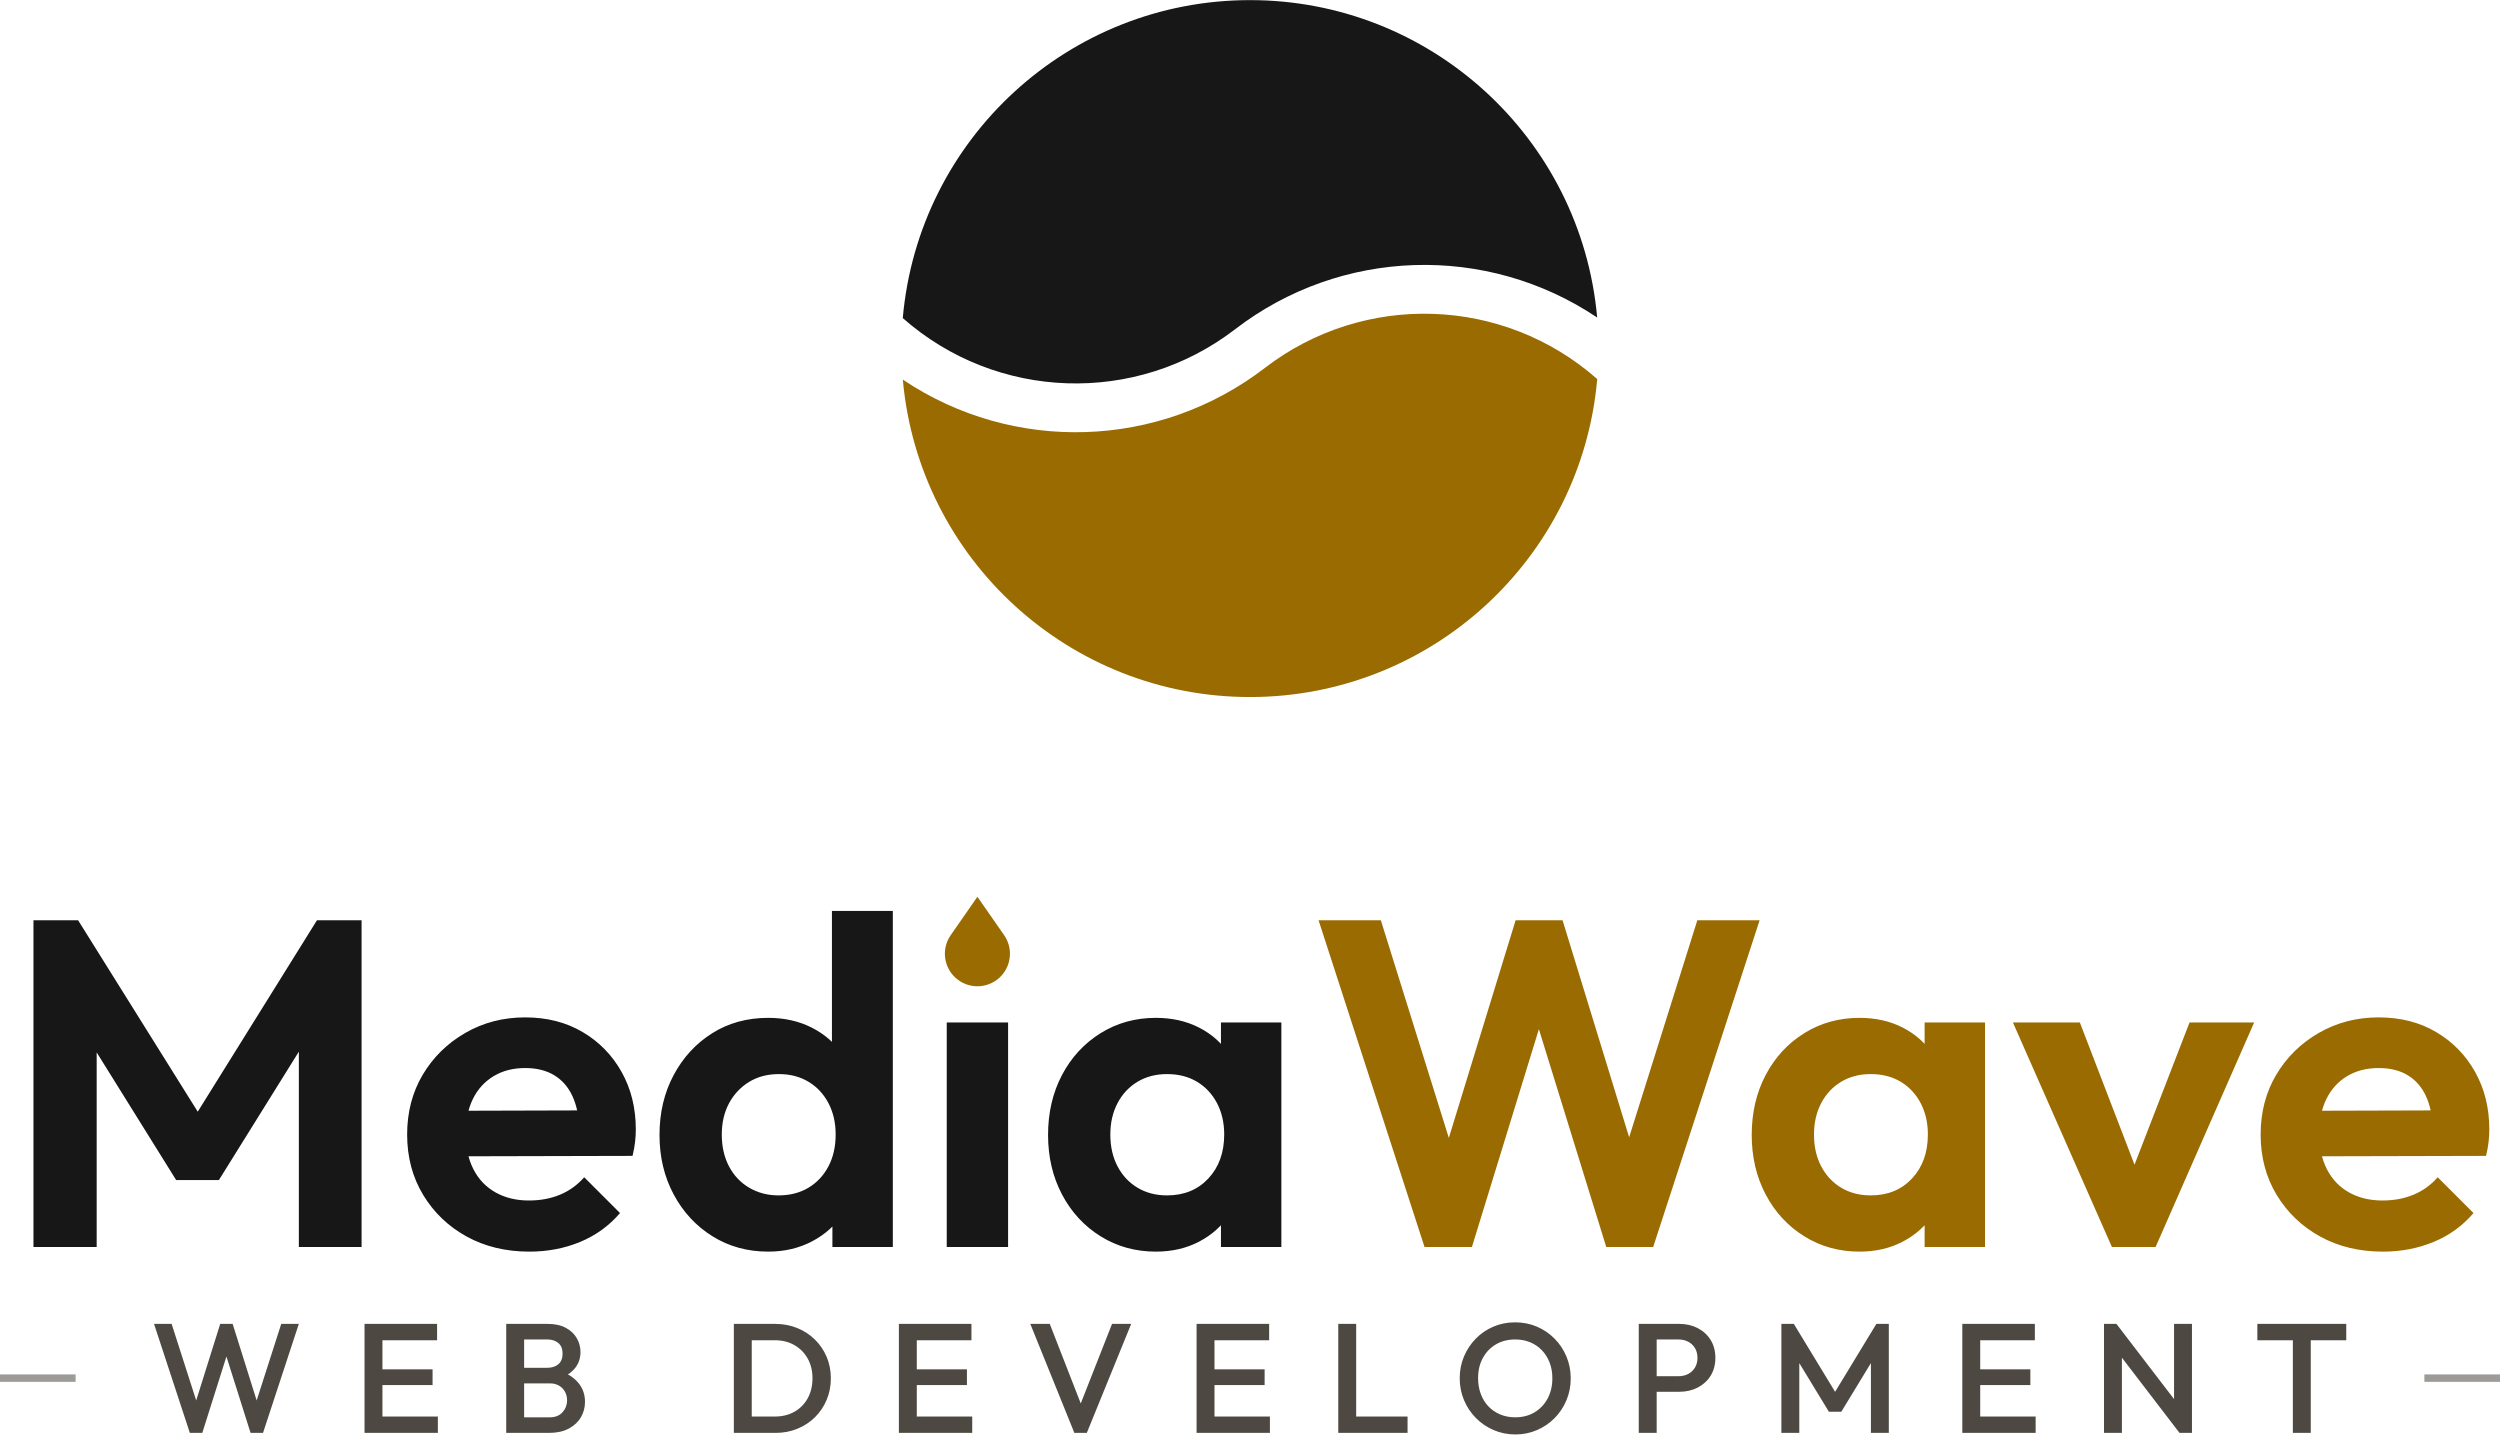
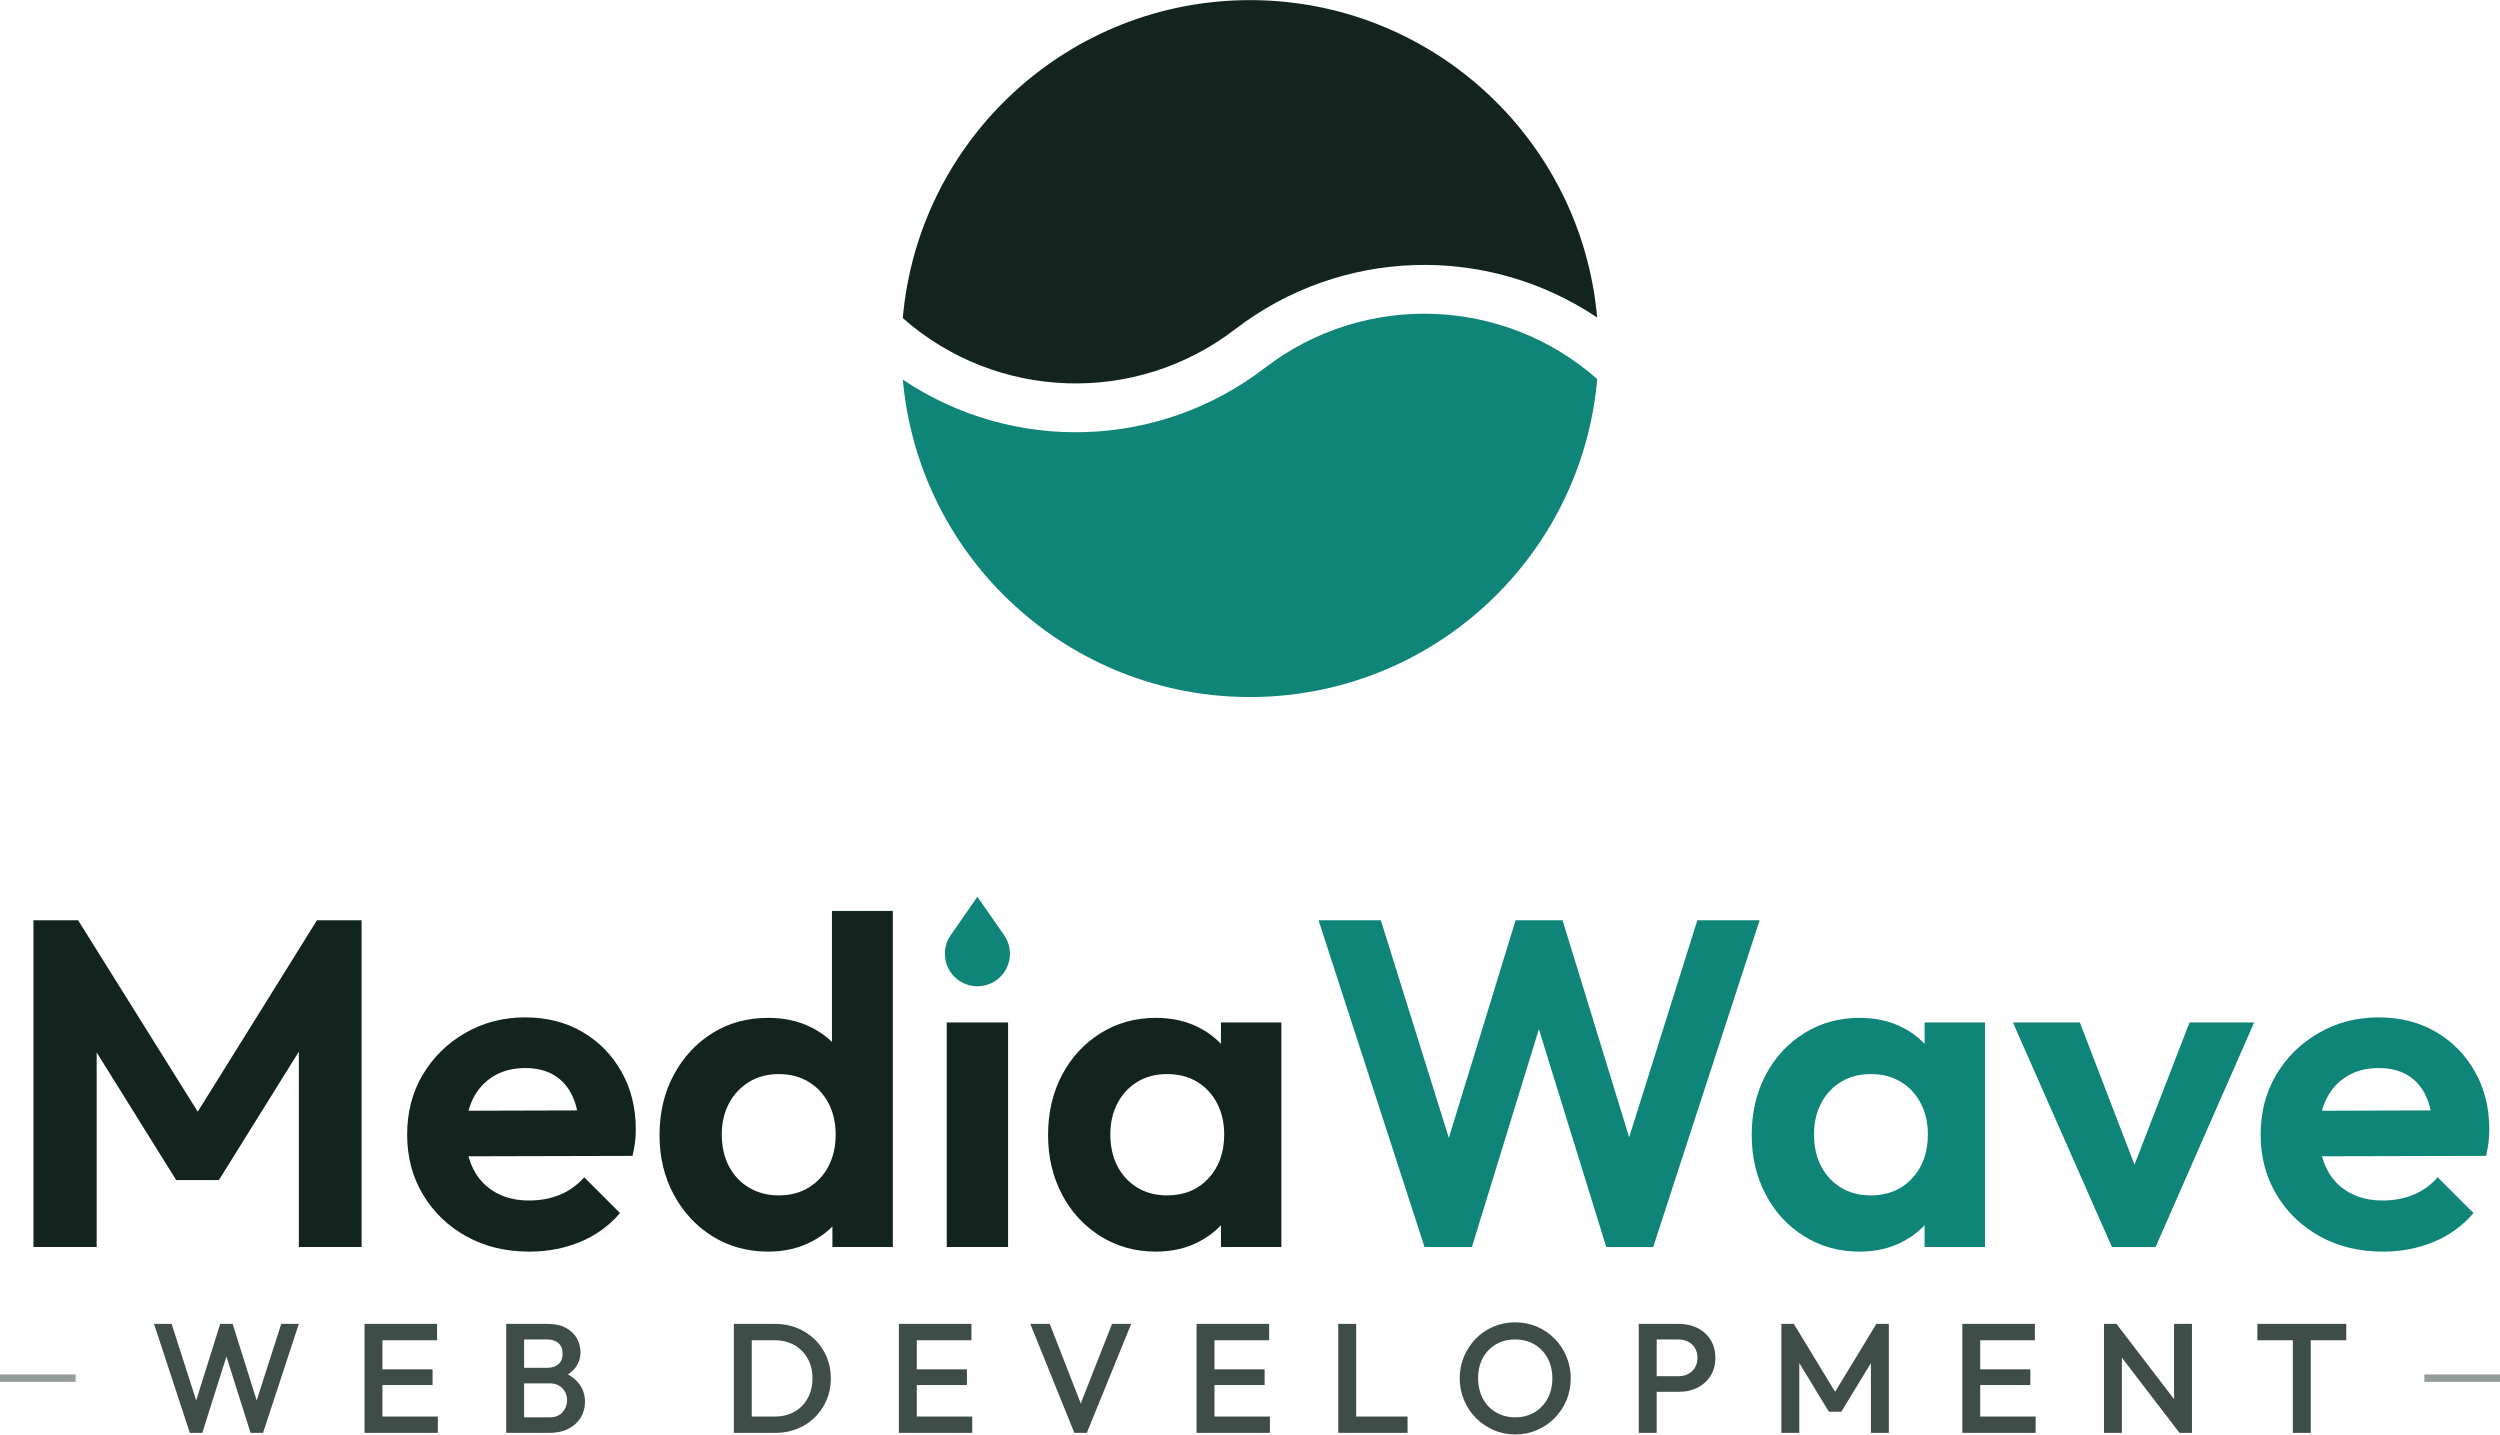
<svg xmlns="http://www.w3.org/2000/svg" viewBox="0 -268.3 537.9 308.7" role="img" aria-labelledby="mw-t mw-d">
  <defs>
-     <style>.a{fill:#171717}.b{fill:#9A6B00}.t{fill:#4D4942}.l{fill:none;stroke:#4D4942;stroke-width:1.6;stroke-opacity:0.55}</style>
+     <style>.a{fill:#13241F}.b{fill:#0F8478}.t{fill:#3F4D48}.l{fill:none;stroke:#3F4D48;stroke-width:1.6;stroke-opacity:0.55}</style>
  </defs>
  <path class="a" d="M194.24 -199.86A56.27 56.27 0 0 0 265.75 -197.46A66.77 66.77 0 0 1 343.65 -199.98A75 75 0 0 0 194.24 -199.86Z" />
  <path class="b" d="M194.25 -186.62A66.77 66.77 0 0 0 272.15 -189.14A56.27 56.27 0 0 1 343.66 -186.74A75 75 0 0 1 194.25 -186.62Z" />
  <g transform="translate(0 0)">
    <path class="a" d="M20.80 0L7.20 0L7.20-70.30L16.80-70.30L45.30-24.70L39.80-24.70L68.20-70.30L77.80-70.30L77.80 0L64.30 0L64.30-47L66.90-46.20L47.10-14.40L37.90-14.40L18.10-46.20L20.80-47L20.80 0ZM113.90 1L113.90 1Q106.30 1 100.40-2.25Q94.50-5.50 91.05-11.20Q87.60-16.90 87.60-24.20L87.60-24.20Q87.60-31.40 90.95-37.05Q94.30-42.70 100.10-46.05Q105.90-49.40 113-49.40L113-49.40Q120-49.40 125.35-46.25Q130.70-43.10 133.75-37.65Q136.80-32.20 136.80-25.30L136.80-25.30Q136.80-24 136.65-22.65Q136.50-21.30 136.10-19.60L136.10-19.60L95.50-19.50L95.50-29.30L130-29.40L124.70-25.30Q124.50-29.60 123.15-32.50Q121.80-35.40 119.25-36.95Q116.70-38.50 113-38.50L113-38.50Q109.10-38.50 106.20-36.75Q103.30-35 101.75-31.85Q100.20-28.70 100.20-24.40L100.20-24.40Q100.20-20 101.85-16.75Q103.50-13.50 106.60-11.75Q109.70-10 113.80-10L113.80-10Q117.50-10 120.50-11.25Q123.50-12.50 125.70-15L125.70-15L133.40-7.30Q129.90-3.20 124.85-1.10Q119.80 1 113.90 1ZM165.30 1L165.30 1Q158.60 1 153.30-2.30Q148-5.60 144.95-11.30Q141.90-17 141.90-24.10L141.90-24.10Q141.90-31.30 144.95-37Q148-42.70 153.25-46Q158.50-49.30 165.30-49.30L165.30-49.30Q170.50-49.30 174.65-47.20Q178.80-45.10 181.35-41.35Q183.90-37.60 184.10-32.90L184.10-32.90L184.10-15.70Q183.90-11 181.40-7.20Q178.90-3.40 174.70-1.20Q170.50 1 165.30 1ZM167.50-11.10L167.50-11.10Q171.20-11.10 173.95-12.75Q176.70-14.40 178.25-17.35Q179.80-20.30 179.80-24.20L179.80-24.20Q179.80-28 178.25-30.95Q176.70-33.90 173.95-35.55Q171.20-37.20 167.60-37.20L167.60-37.20Q163.90-37.20 161.15-35.50Q158.40-33.80 156.85-30.90Q155.30-28 155.30-24.20L155.30-24.20Q155.30-20.30 156.85-17.35Q158.40-14.40 161.20-12.75Q164-11.10 167.50-11.10ZM192.10-72.30L192.10 0L179.10 0L179.10-13L181.20-24.80L179-36.40L179-72.30L192.10-72.30ZM216.90 0L203.70 0L203.70-48.30L216.90-48.30L216.90 0ZM248.70 1L248.70 1Q242.10 1 236.80-2.30Q231.50-5.60 228.50-11.30Q225.50-17 225.50-24.10L225.50-24.10Q225.50-31.30 228.50-37Q231.50-42.70 236.80-46Q242.10-49.30 248.70-49.30L248.70-49.30Q253.90-49.30 258-47.20Q262.10-45.10 264.55-41.35Q267-37.60 267.20-32.90L267.20-32.90L267.20-15.50Q267-10.70 264.55-7Q262.10-3.30 258-1.15Q253.90 1 248.70 1ZM251.10-11.10L251.10-11.10Q256.60-11.10 260-14.75Q263.40-18.40 263.40-24.20L263.40-24.20Q263.40-28 261.85-30.95Q260.30-33.90 257.55-35.55Q254.80-37.20 251.10-37.20L251.10-37.20Q247.50-37.20 244.75-35.55Q242.00-33.90 240.45-30.95Q238.90-28 238.90-24.20L238.90-24.20Q238.90-20.30 240.45-17.35Q242.00-14.40 244.75-12.75Q247.50-11.10 251.10-11.10ZM275.70 0L262.70 0L262.70-13L264.80-24.80L262.70-36.40L262.70-48.30L275.70-48.30L275.70 0Z" />
    <path class="b" d="M210.3 -75.35L216.04 -67.1A7 7 0 1 1 204.56 -67.1Z" />
    <path class="b" transform="translate(281.5 0)" d="M35.20 0L25 0L2.20-70.30L15.60-70.30L32.50-16.20L28-16.20L44.60-70.30L54.70-70.30L71.30-16.20L66.70-16.20L83.70-70.30L97.10-70.30L74.20 0L64.10 0L47.40-54L51.80-54L35.20 0ZM118.60 1L118.60 1Q112.00 1 106.70-2.30Q101.40-5.60 98.40-11.30Q95.40-17 95.40-24.10L95.40-24.10Q95.40-31.30 98.40-37Q101.40-42.70 106.70-46Q112.00-49.30 118.60-49.30L118.60-49.30Q123.80-49.30 127.90-47.20Q132-45.10 134.45-41.35Q136.90-37.60 137.10-32.90L137.10-32.90L137.10-15.50Q136.90-10.70 134.45-7Q132-3.30 127.90-1.15Q123.80 1 118.60 1ZM121.00-11.10L121.00-11.10Q126.50-11.10 129.90-14.75Q133.30-18.40 133.30-24.20L133.30-24.20Q133.30-28 131.75-30.95Q130.20-33.90 127.45-35.55Q124.70-37.20 121.00-37.20L121.00-37.20Q117.40-37.20 114.65-35.55Q111.90-33.90 110.35-30.95Q108.80-28 108.80-24.20L108.80-24.20Q108.80-20.30 110.35-17.35Q111.90-14.40 114.65-12.75Q117.40-11.10 121.00-11.10ZM145.60 0L132.60 0L132.60-13L134.70-24.80L132.60-36.40L132.60-48.30L145.60-48.30L145.60 0ZM182.30 0L172.90 0L151.60-48.30L166-48.30L181.30-8.50L174.20-8.50L189.60-48.30L203.50-48.30L182.30 0ZM231.20 1L231.20 1Q223.60 1 217.70-2.25Q211.80-5.50 208.35-11.20Q204.90-16.90 204.90-24.20L204.90-24.20Q204.90-31.40 208.25-37.05Q211.60-42.70 217.40-46.05Q223.20-49.40 230.30-49.40L230.30-49.40Q237.30-49.40 242.65-46.25Q248-43.10 251.05-37.65Q254.10-32.20 254.10-25.30L254.10-25.30Q254.10-24 253.95-22.65Q253.80-21.30 253.40-19.60L253.40-19.60L212.80-19.50L212.80-29.30L247.30-29.40L242-25.30Q241.80-29.60 240.45-32.50Q239.10-35.40 236.55-36.95Q234-38.50 230.30-38.50L230.30-38.50Q226.40-38.50 223.50-36.75Q220.60-35 219.05-31.85Q217.50-28.70 217.50-24.40L217.50-24.40Q217.50-20 219.15-16.75Q220.80-13.50 223.90-11.75Q227-10 231.10-10L231.10-10Q234.80-10 237.80-11.25Q240.80-12.50 243-15L243-15L250.70-7.30Q247.20-3.20 242.15-1.10Q237.10 1 231.20 1Z" />
    <path class="t" transform="translate(32.27 40) scale(0.335)" d="M33.60 0L25.60 0L2.60-70L13.90-70L31.20-16.10L28.20-16.10L45.10-70L53.10-70L70-16.10L67-16.10L84.30-70L95.60-70L72.60 0L64.60 0L47.60-53.80L50.60-53.80L33.60 0ZM149.30 0L137.80 0L137.80-70L149.30-70L149.30 0ZM184.90 0L145.70 0L145.70-10.50L184.90-10.50L184.90 0ZM181.50-30.70L145.70-30.70L145.70-40.80L181.50-40.80L181.50-30.70ZM184.40-59.50L145.70-59.50L145.70-70L184.40-70L184.40-59.50ZM256.30 0L236.70 0L236.70-10L256.80-10Q262.10-10 265-13.30Q267.90-16.60 267.90-20.90L267.90-20.90Q267.90-23.80 266.60-26.30Q265.30-28.80 262.80-30.30Q260.30-31.80 256.80-31.80L256.80-31.80L236.70-31.80L236.70-41.80L255.10-41.80Q259.60-41.80 262.30-44.10Q265-46.40 265-50.90L265-50.90Q265-55.40 262.30-57.70Q259.60-60 255.10-60L255.10-60L236.70-60L236.70-70L255.40-70Q262.50-70 267.20-67.40Q271.90-64.80 274.20-60.70Q276.50-56.60 276.50-51.90L276.50-51.90Q276.50-46.40 273.45-42.20Q270.40-38 264.50-35.40L264.50-35.40L265.40-39Q272-36.30 275.70-31.40Q279.40-26.50 279.40-19.90L279.40-19.90Q279.40-14.50 276.75-10Q274.10-5.50 268.95-2.75Q263.80 0 256.30 0L256.30 0ZM240.30 0L228.80 0L228.80-70L240.30-70L240.30 0ZM401.80 0L382.90 0L382.90-10.50L401.30-10.50Q408.50-10.50 413.95-13.60Q419.40-16.70 422.45-22.25Q425.50-27.80 425.50-35.10L425.50-35.10Q425.50-42.30 422.40-47.80Q419.30-53.30 413.85-56.40Q408.40-59.50 401.30-59.50L401.30-59.50L382.90-59.50L382.90-70L401.60-70Q409.20-70 415.70-67.35Q422.20-64.70 427.05-59.95Q431.90-55.20 434.60-48.85Q437.30-42.50 437.30-35L437.30-35Q437.30-27.60 434.60-21.20Q431.90-14.80 427.10-10.05Q422.30-5.30 415.80-2.65Q409.30 0 401.80 0L401.80 0ZM386.50 0L375 0L375-70L386.50-70L386.50 0ZM492.50 0L481 0L481-70L492.50-70L492.50 0ZM528.10 0L488.90 0L488.90-10.50L528.10-10.50L528.10 0ZM524.70-30.70L488.90-30.70L488.90-40.80L524.70-40.80L524.70-30.70ZM527.60-59.50L488.90-59.50L488.90-70L527.60-70L527.60-59.50ZM601.70 0L593.70 0L565.40-70L577.90-70L600-13.30L595.60-13.30L617.90-70L630.20-70L601.70 0ZM683.70 0L672.20 0L672.20-70L683.70-70L683.70 0ZM719.30 0L680.10 0L680.10-10.50L719.30-10.50L719.30 0ZM715.90-30.70L680.10-30.70L680.10-40.80L715.90-40.80L715.90-30.70ZM718.80-59.50L680.10-59.50L680.10-70L718.80-70L718.80-59.50ZM774.70 0L763.20 0L763.20-70L774.70-70L774.70 0ZM807.70 0L771.10 0L771.10-10.50L807.70-10.50L807.70 0ZM877 1L877 1Q869.50 1 863-1.80Q856.50-4.60 851.60-9.55Q846.70-14.50 843.95-21.05Q841.20-27.60 841.20-35.10L841.20-35.10Q841.20-42.60 843.95-49.10Q846.70-55.60 851.55-60.55Q856.40-65.50 862.85-68.25Q869.30-71 876.80-71L876.80-71Q884.30-71 890.75-68.25Q897.20-65.50 902.10-60.55Q907-55.60 909.75-49.05Q912.50-42.50 912.50-35L912.50-35Q912.50-27.50 909.75-20.95Q907-14.40 902.15-9.50Q897.30-4.60 890.85-1.80Q884.40 1 877 1ZM876.80-10L876.80-10Q883.90-10 889.25-13.20Q894.60-16.40 897.65-22.05Q900.70-27.70 900.70-35.10L900.70-35.10Q900.70-40.60 898.95-45.15Q897.20-49.70 894-53.05Q890.80-56.40 886.45-58.20Q882.10-60 876.80-60L876.80-60Q869.80-60 864.45-56.85Q859.10-53.70 856.05-48.10Q853-42.50 853-35.10L853-35.10Q853-29.60 854.75-24.95Q856.50-20.30 859.65-17Q862.80-13.70 867.20-11.85Q871.60-10 876.80-10ZM982.20-26.40L964.10-26.40L964.10-36.40L981.60-36.40Q985.20-36.40 987.95-37.85Q990.70-39.30 992.30-41.95Q993.90-44.60 993.90-48.20L993.90-48.20Q993.90-51.80 992.30-54.45Q990.70-57.10 987.95-58.55Q985.20-60 981.60-60L981.60-60L964.10-60L964.10-70L982.20-70Q988.80-70 994.05-67.30Q999.30-64.60 1002.35-59.70Q1005.40-54.80 1005.40-48.20L1005.40-48.20Q1005.40-41.60 1002.35-36.70Q999.30-31.80 994.05-29.10Q988.80-26.40 982.20-26.40L982.20-26.40ZM967.70 0L956.20 0L956.20-70L967.70-70L967.70 0ZM1059.30 0L1047.80 0L1047.80-70L1055.80-70L1084.90-22.10L1079.70-22.10L1108.80-70L1116.80-70L1116.80 0L1105.30 0L1105.30-49.80L1107.90-49.10L1086.30-13.60L1078.30-13.60L1056.70-49.10L1059.30-49.80L1059.30 0ZM1175.50 0L1164 0L1164-70L1175.50-70L1175.50 0ZM1211.10 0L1171.90 0L1171.90-10.50L1211.10-10.50L1211.10 0ZM1207.70-30.70L1171.90-30.70L1171.90-40.80L1207.70-40.80L1207.70-30.70ZM1210.60-59.50L1171.90-59.50L1171.90-70L1210.60-70L1210.60-59.50ZM1266.50 0L1255 0L1255-70L1263-70L1266.50-56.80L1266.50 0ZM1304.90-15.30L1303.50 0L1261.60-54.70L1263-70L1304.90-15.30ZM1311.50 0L1303.50 0L1300-12.30L1300-70L1311.50-70L1311.50 0ZM1387.80 0L1376.30 0L1376.30-68L1387.80-68L1387.80 0ZM1410.60-59.50L1353.50-59.50L1353.50-70L1410.60-70L1410.60-59.50Z" />
    <path class="l" d="M0 28.22H16.27M521.63 28.22H537.9" />
  </g>
</svg>
